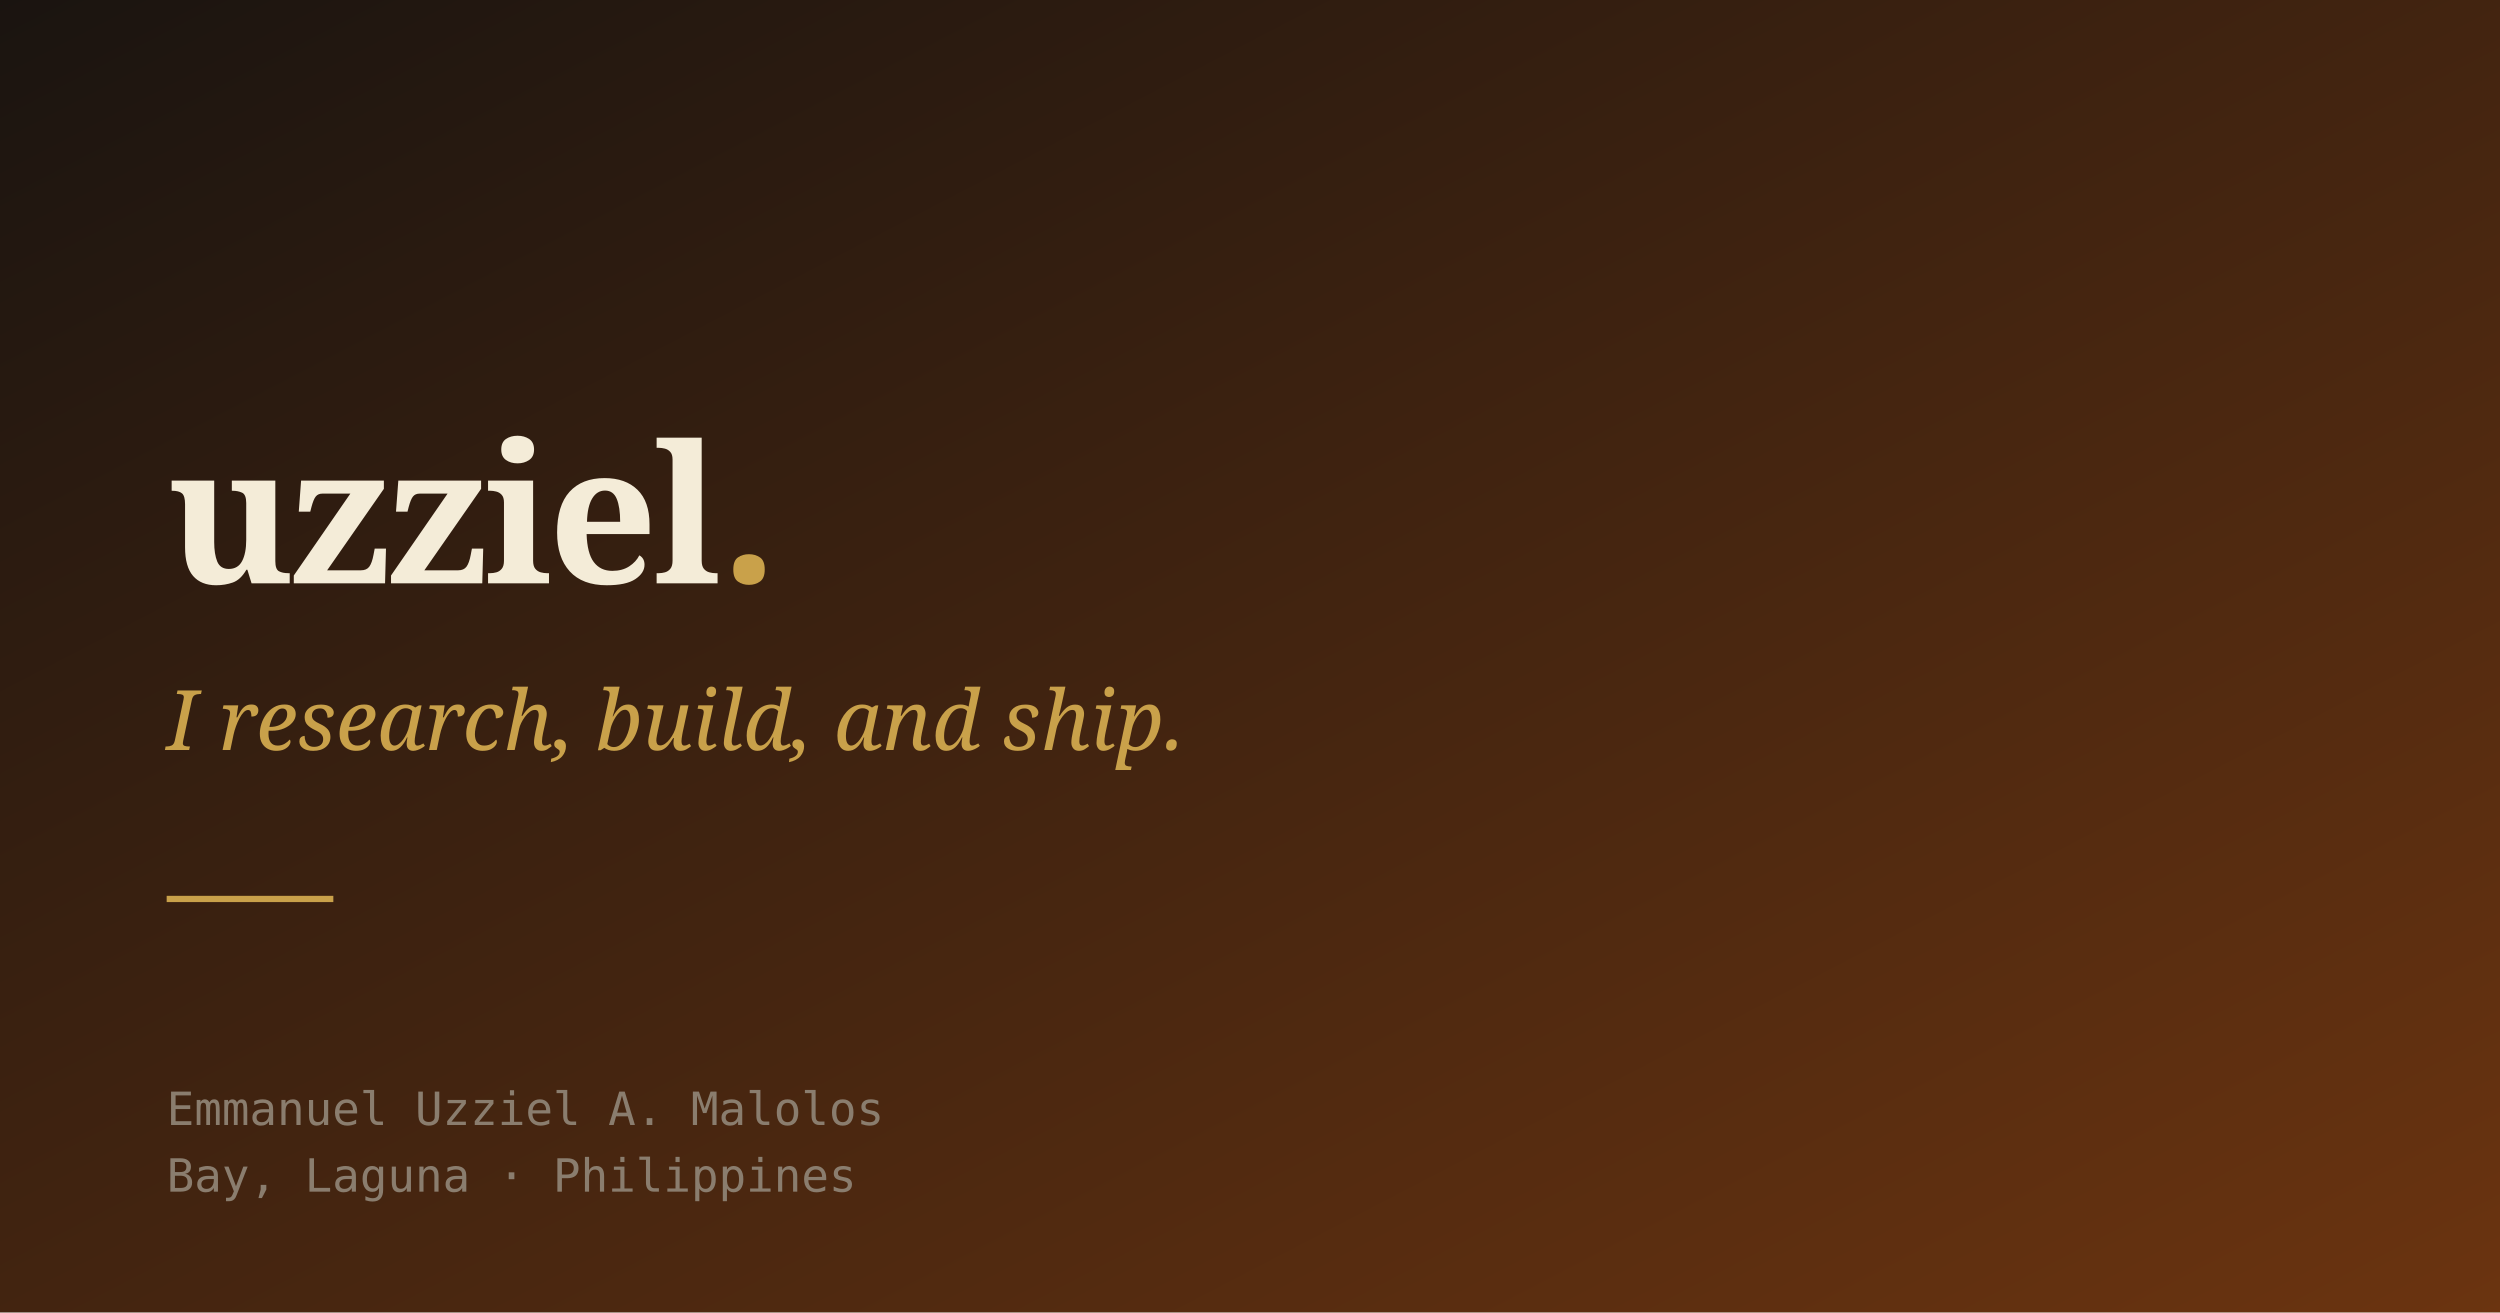
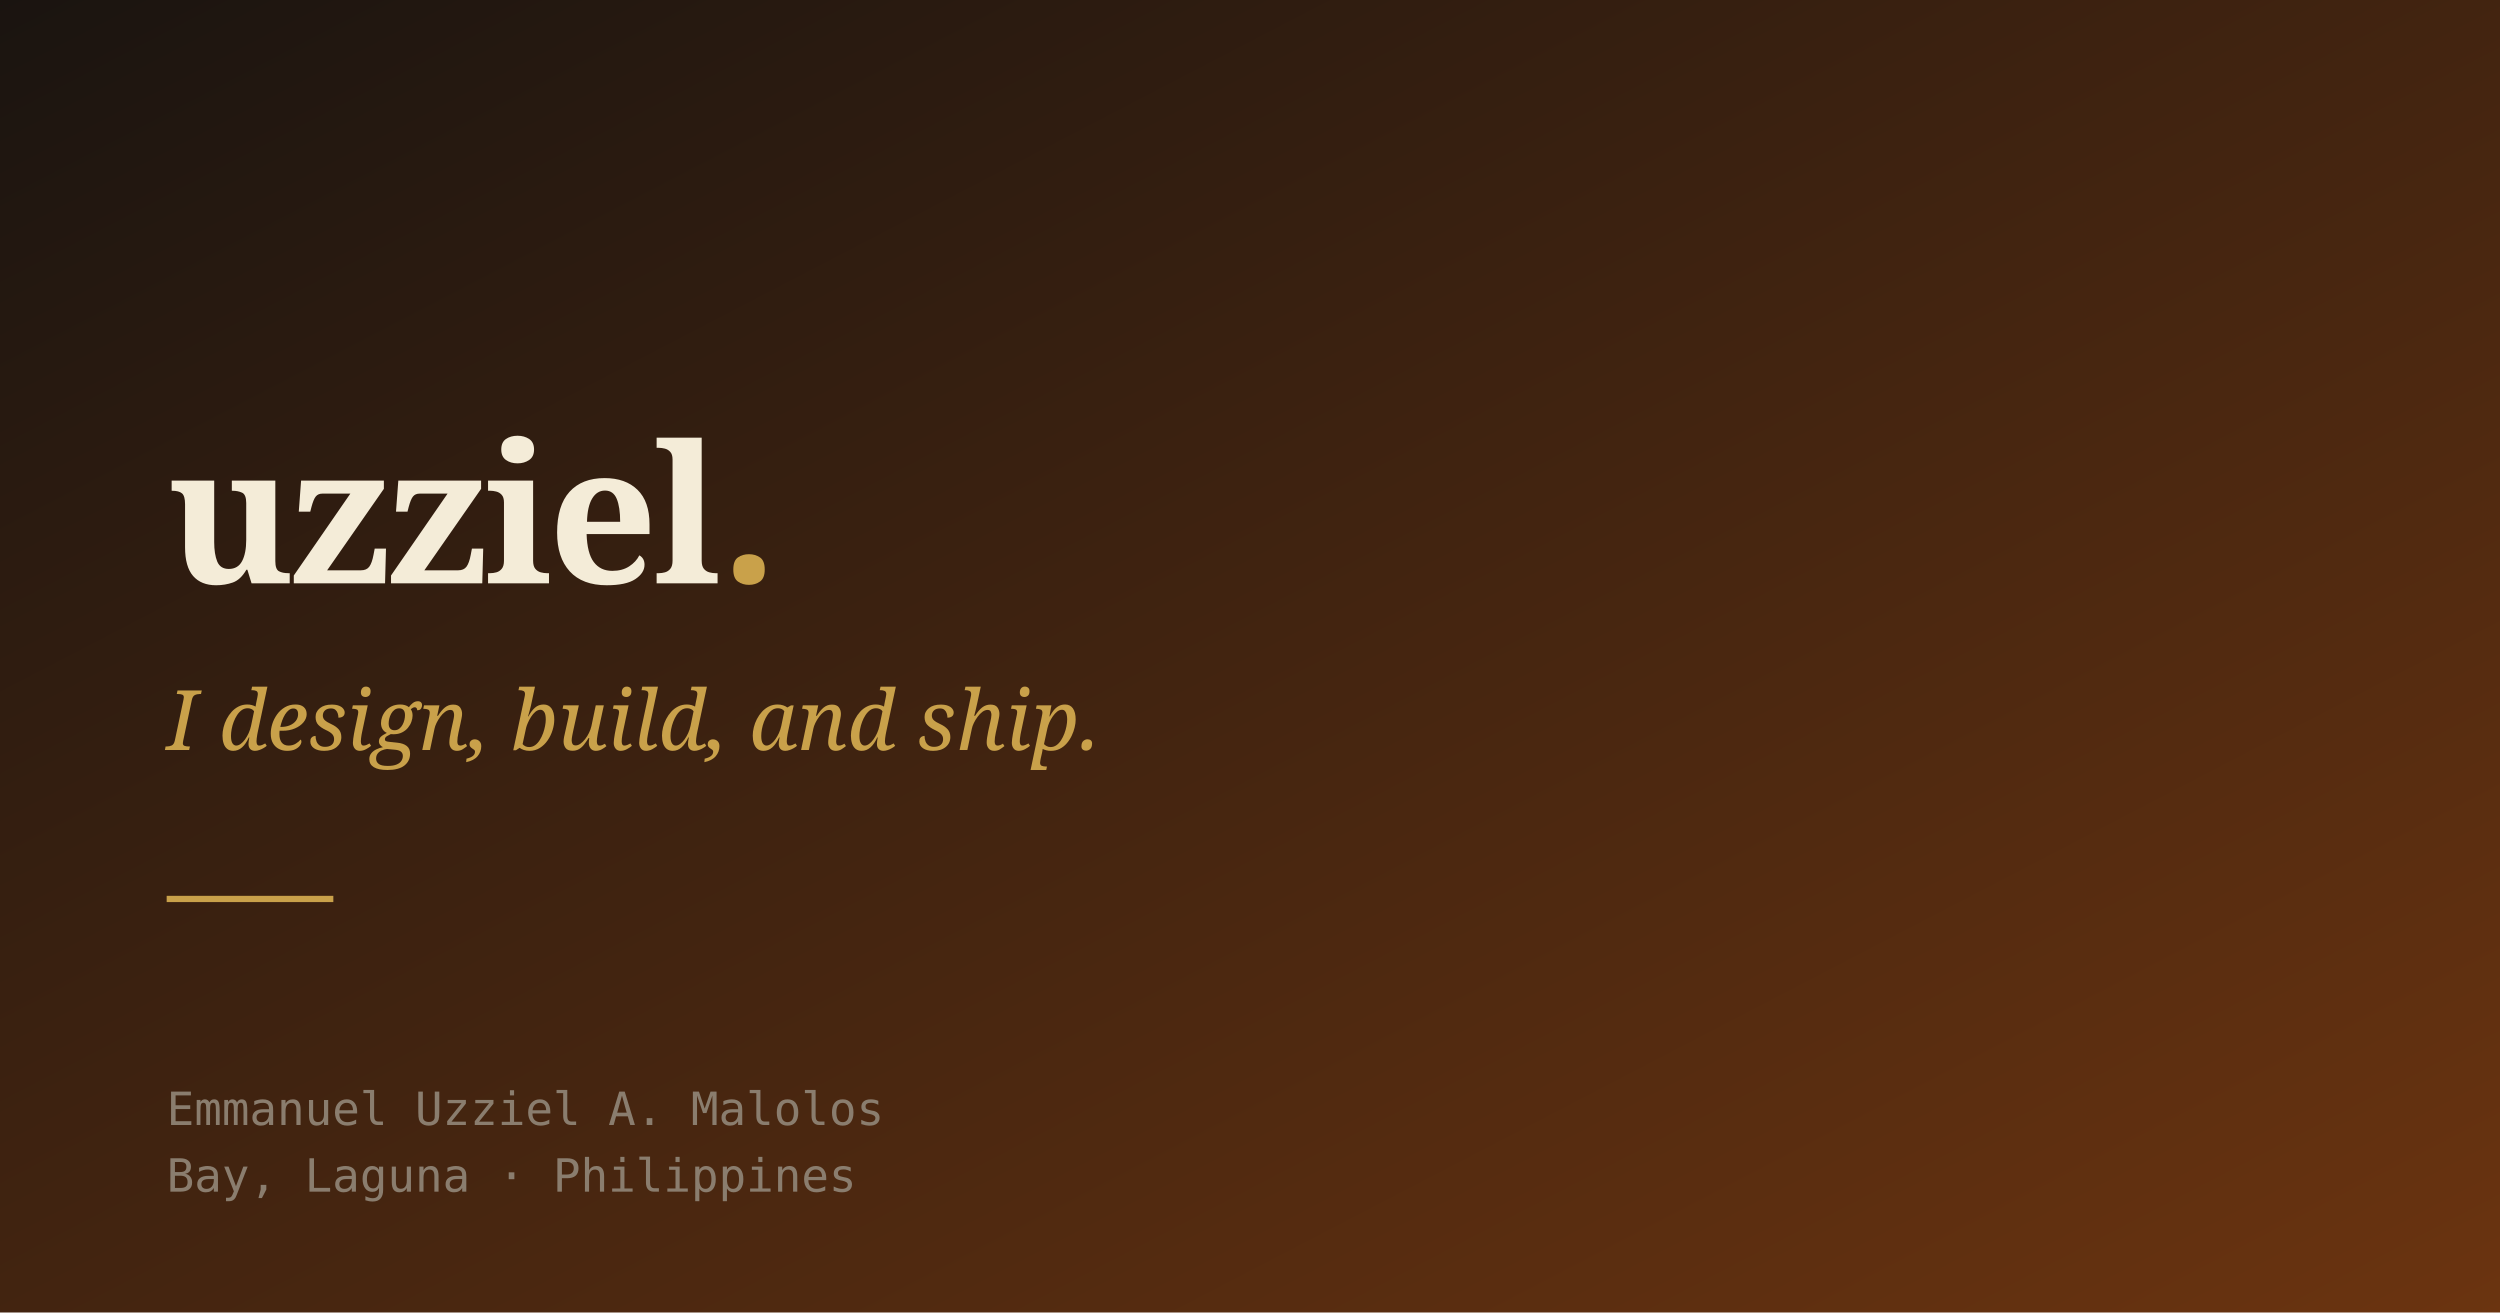
<svg xmlns="http://www.w3.org/2000/svg" width="1200" height="630" viewBox="0 0 1200 630">
  <defs>
    <linearGradient id="bg" x1="0" y1="0" x2="1" y2="1">
      <stop offset="0" stop-color="#1a1410" />
      <stop offset="1" stop-color="#6b3410" />
    </linearGradient>
  </defs>
  <rect width="1200" height="630" fill="url(#bg)" />
  <g fill="#f4ecd8" font-family="Fraunces, Georgia, serif">
    <text x="80" y="280" font-size="92" font-weight="600" letter-spacing="-2">uzziel<tspan fill="#c9a14a">.</tspan>
    </text>
-     <text x="80" y="360" font-size="40" font-weight="400" fill="#c9a14a" font-style="italic">I research, build, and ship.</text>
+     <text x="80" y="360" font-size="40" font-weight="400" fill="#c9a14a" font-style="italic">I design, build, and ship.</text>
  </g>
  <g fill="#8a7d6e" font-family="JetBrains Mono, monospace" font-size="22">
    <text x="80" y="540">Emmanuel Uzziel A. Malolos</text>
    <text x="80" y="572">Bay, Laguna · Philippines</text>
  </g>
  <rect x="80" y="430" width="80" height="3" fill="#c9a14a" />
</svg>
